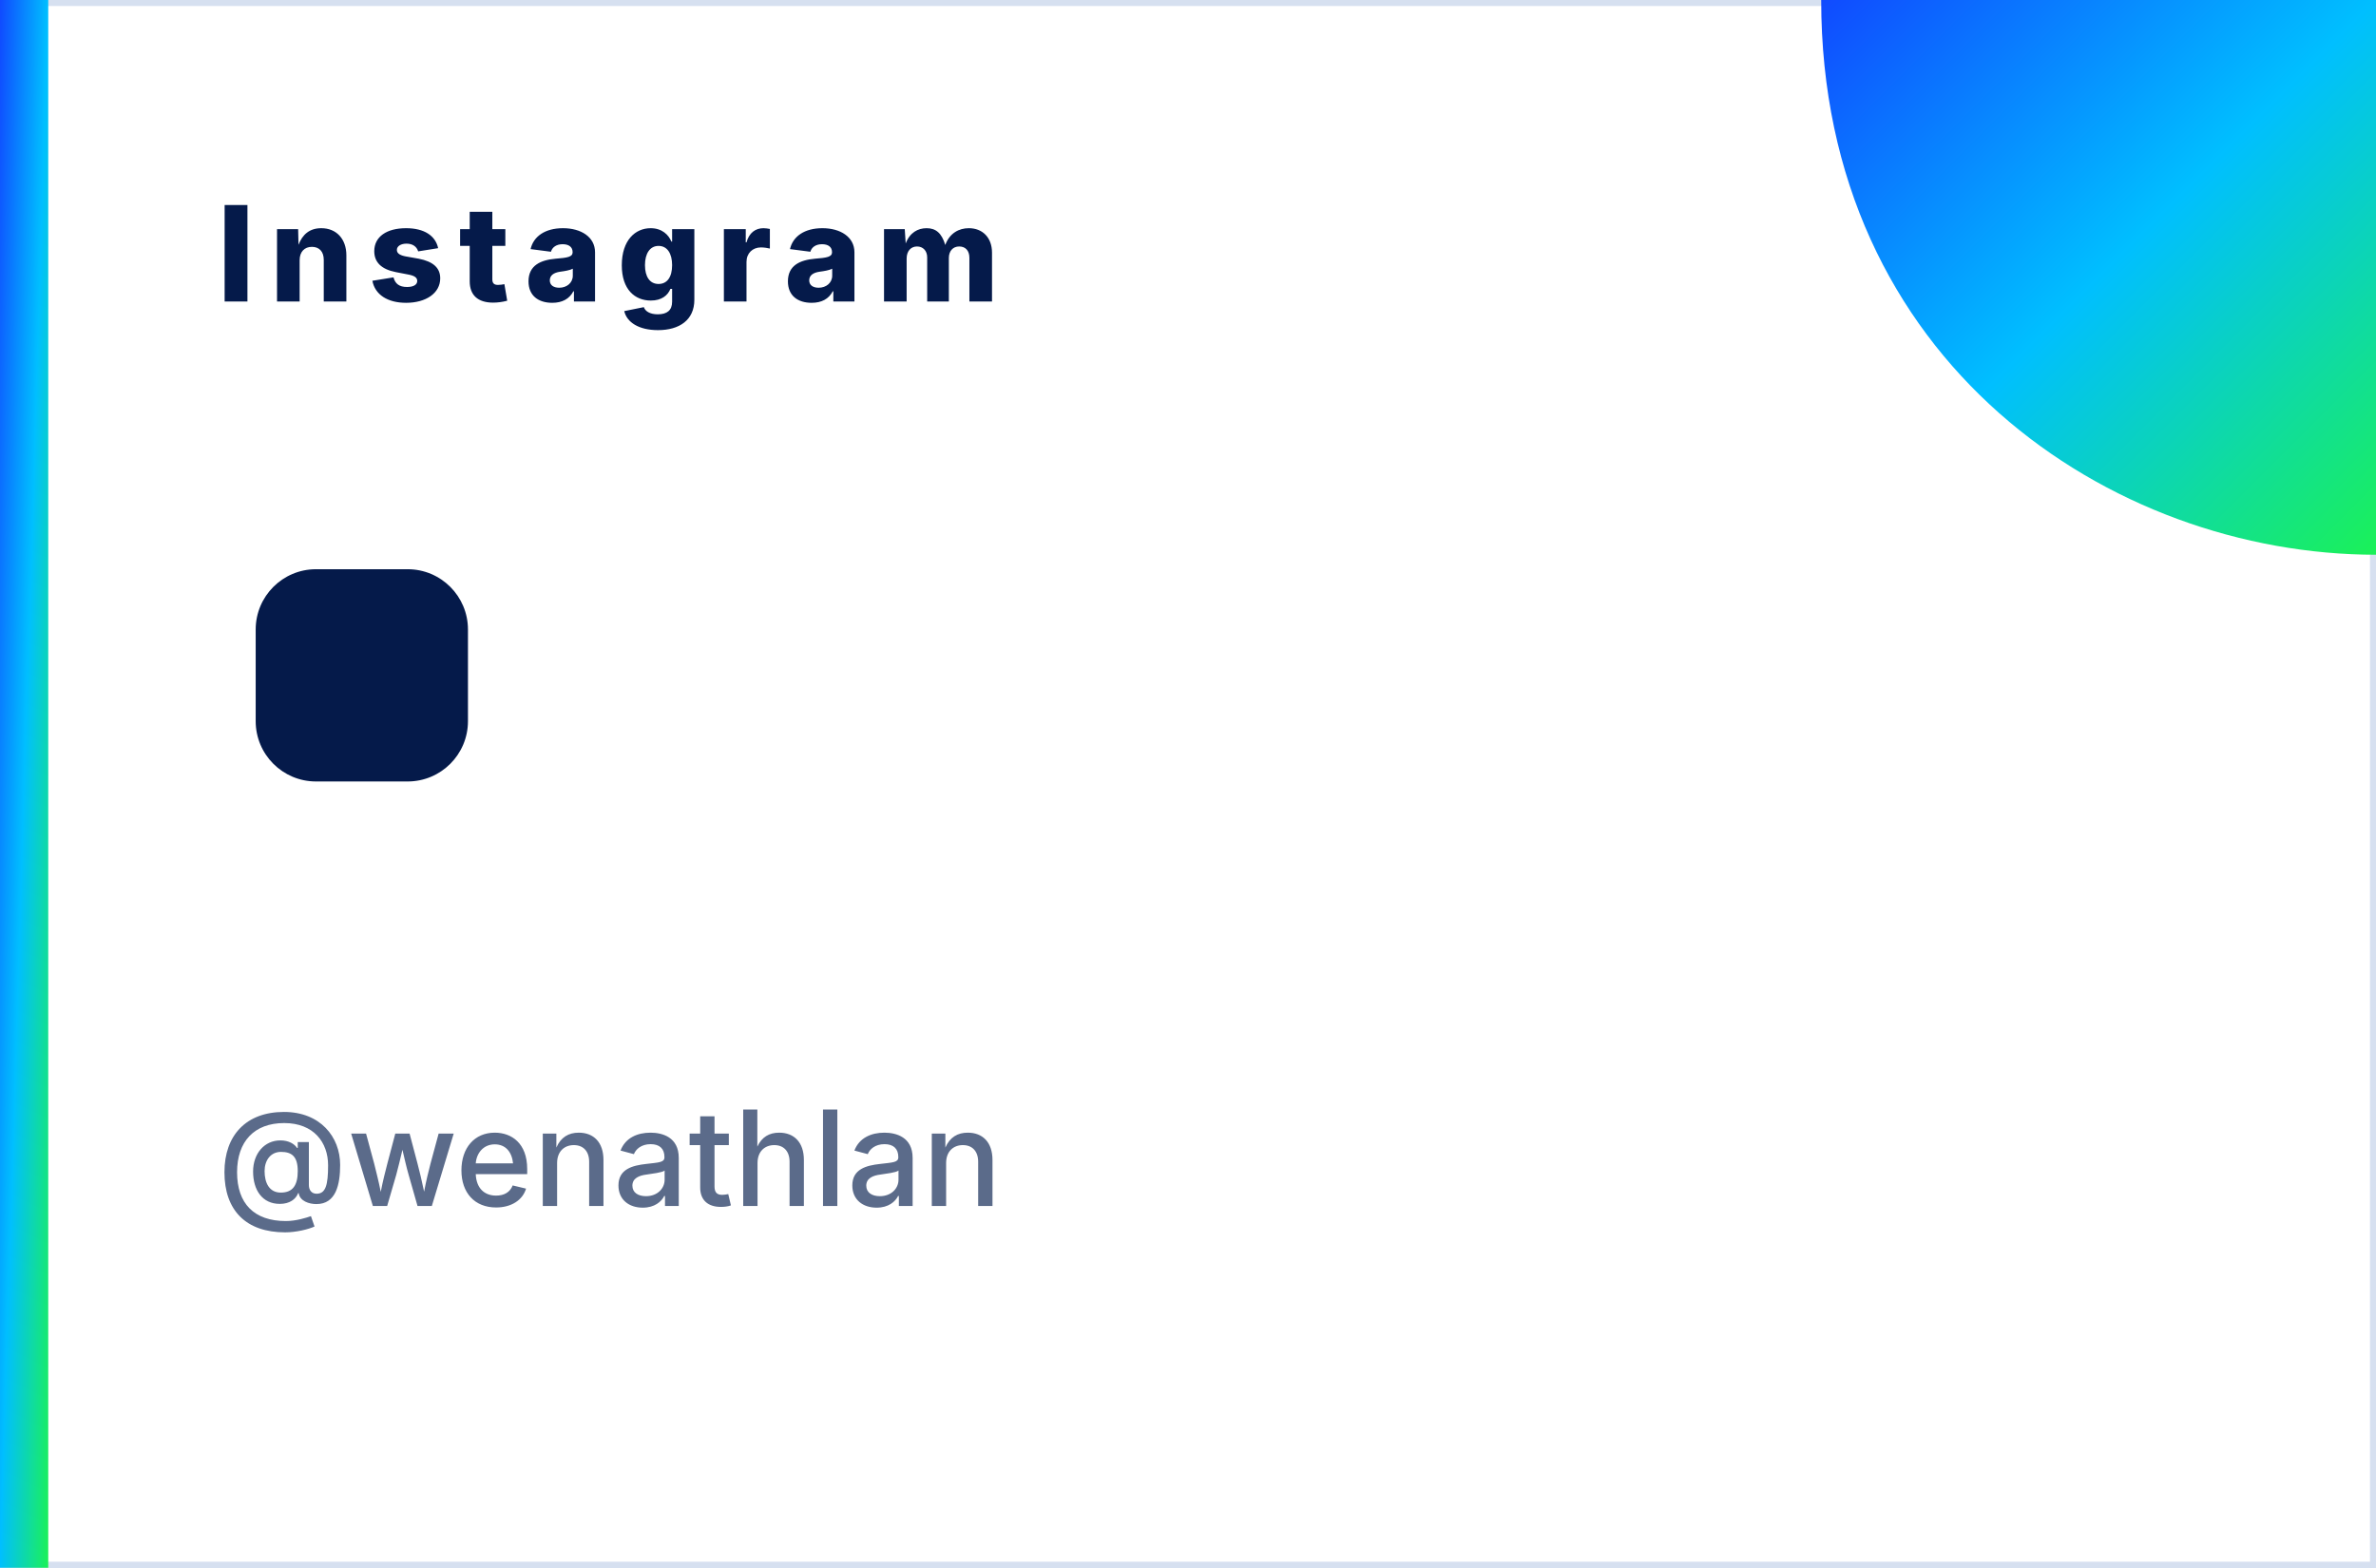
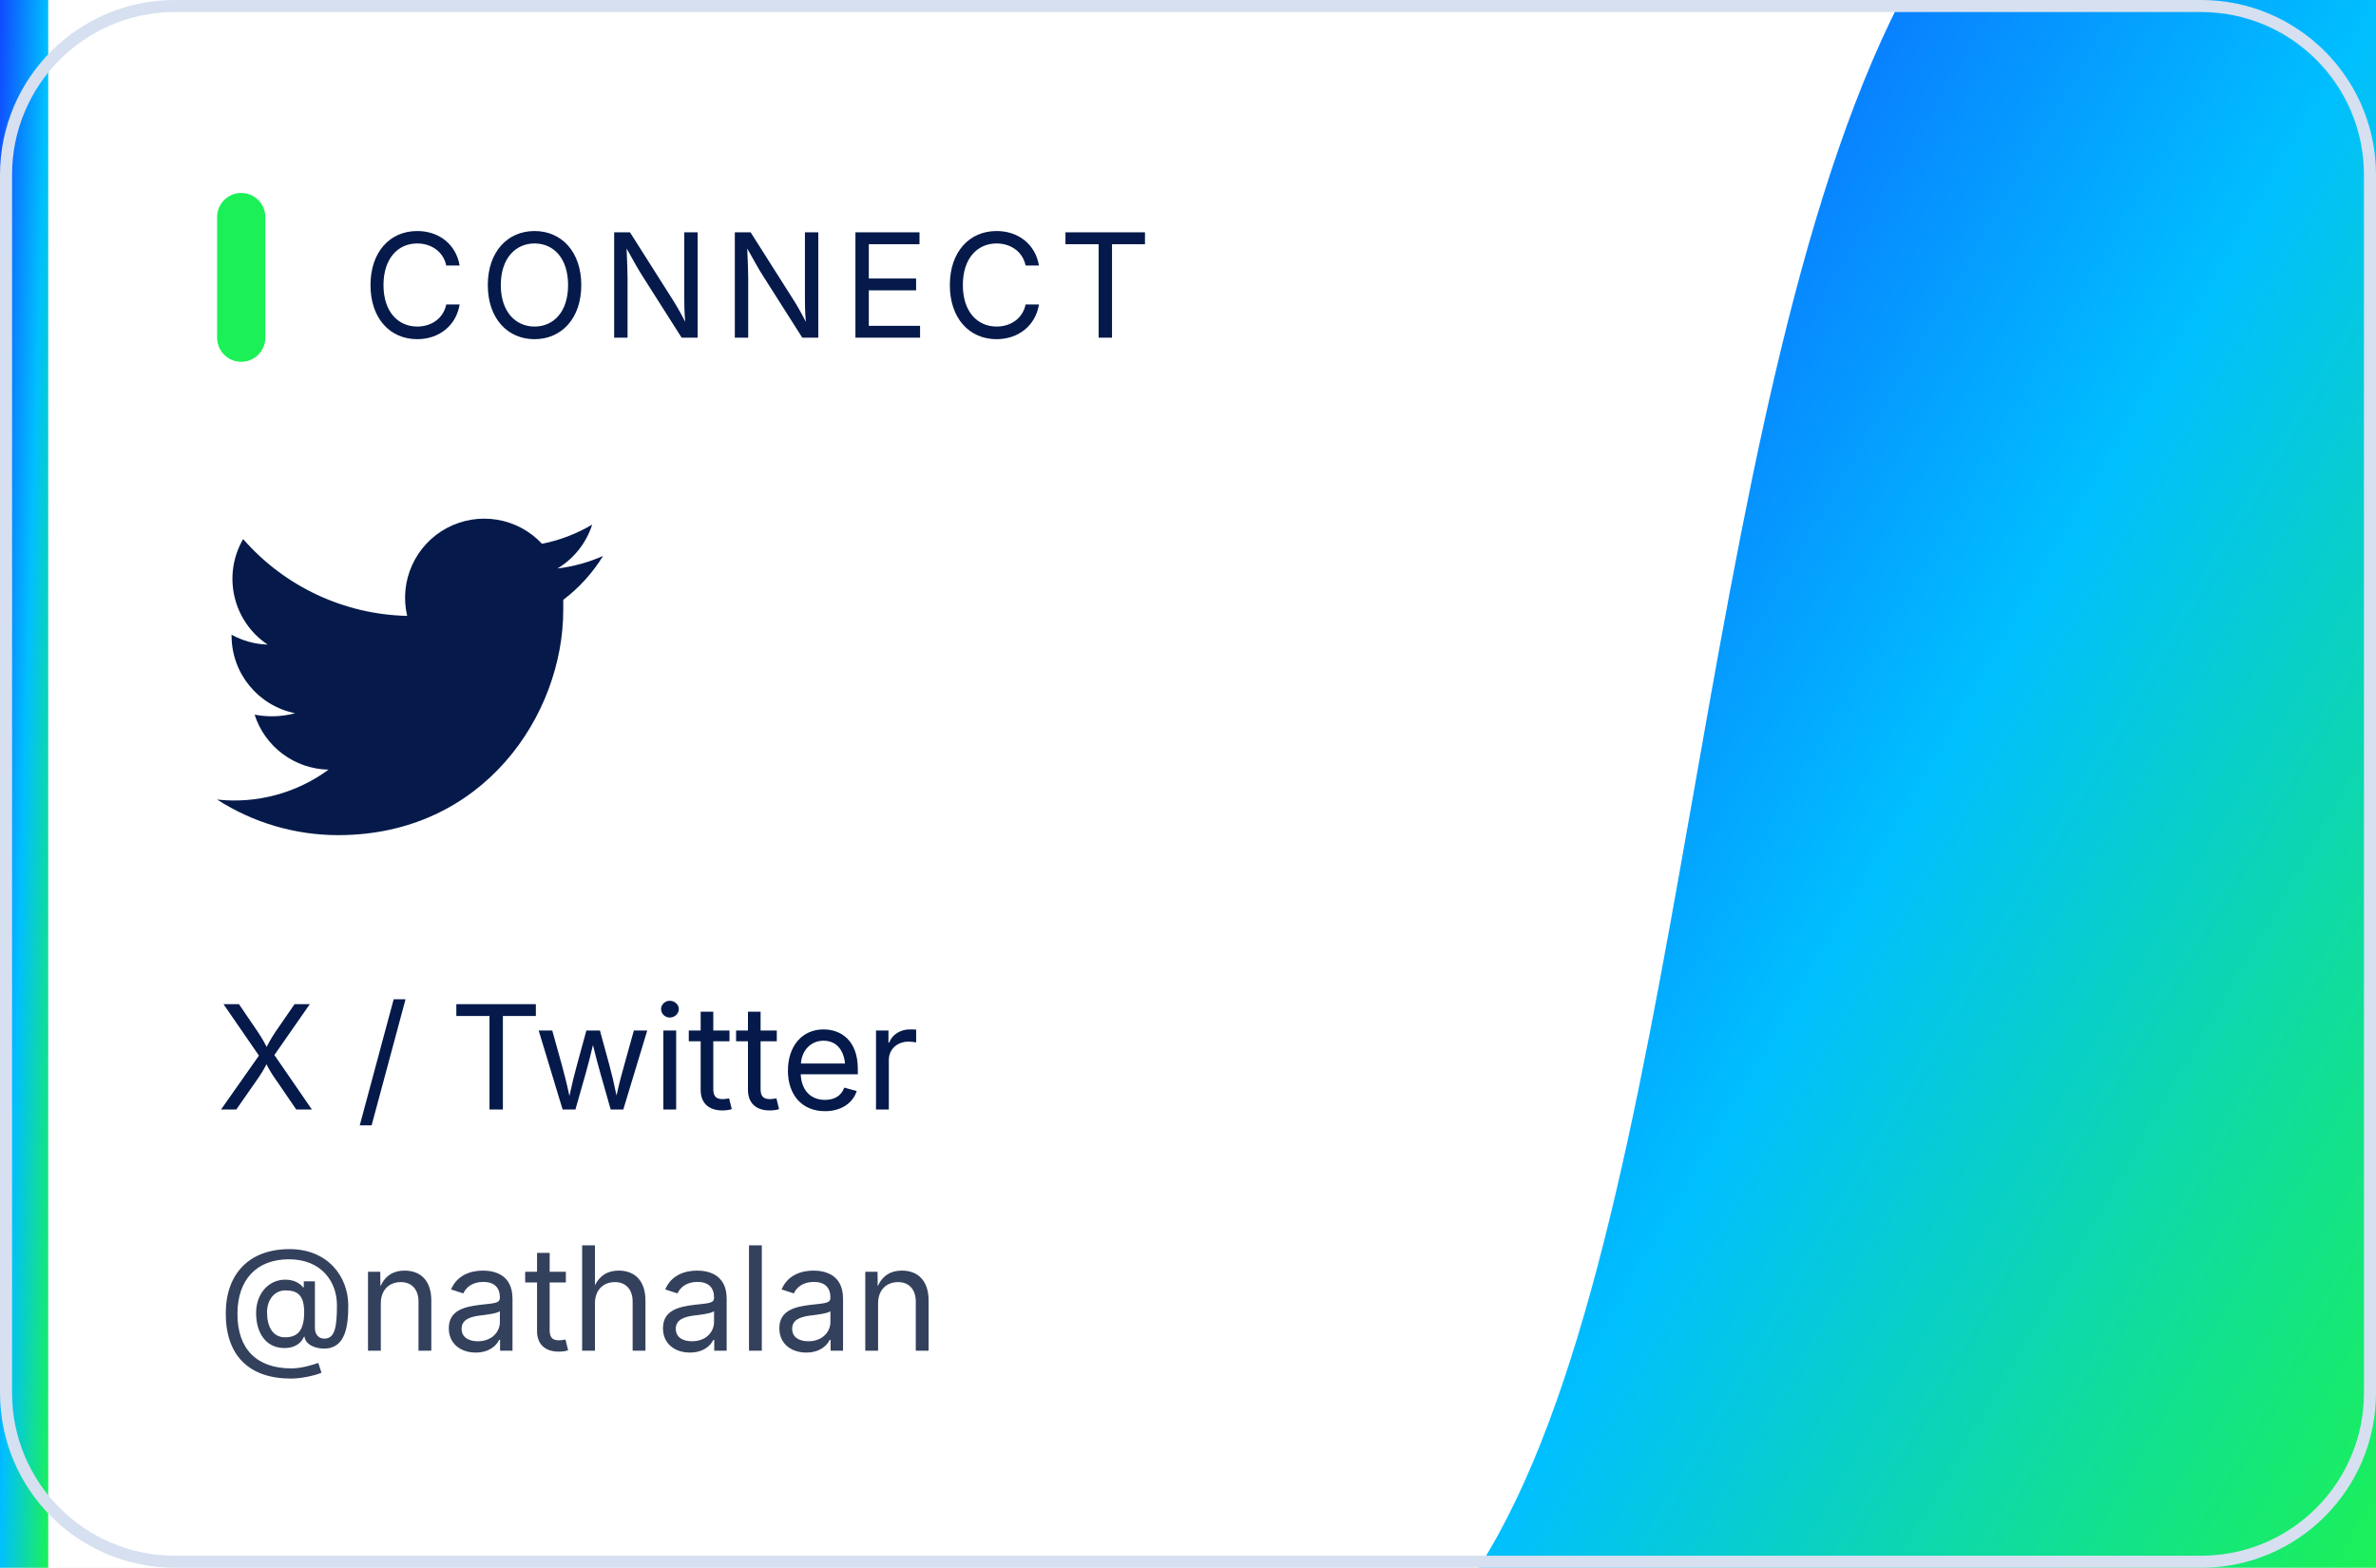
- <svg xmlns="http://www.w3.org/2000/svg" width="197" height="130" viewBox="0 0 197 130" role="img">
+ <svg xmlns="http://www.w3.org/2000/svg" width="197" height="130" viewBox="0 0 197 130" font-family="'Inter','Segoe UI',system-ui,-apple-system,sans-serif">
  <defs>
    <linearGradient id="bg" x1="0" y1="0" x2="1" y2="1">
      <stop offset="0" stop-color="#104AFF" />
      <stop offset="0.5" stop-color="#00BFFF" />
      <stop offset="1" stop-color="#1BF157" />
    </linearGradient>
  </defs>
-   <rect x="0" y="0" width="197" height="130" fill="#ffffff" stroke="#d6e0f0" />
-   <rect x="0" y="0" width="4" height="130" fill="url(#bg)" />
-   <path d="M197 0 L197 46 C 175 46 151 30 151 0 Z" fill="url(#bg)" />
-   <text x="18" y="25" font-family="'Inter','Helvetica Neue','Segoe UI',system-ui,Arial,sans-serif" font-size="11" font-weight="800" letter-spacing="1.2" fill="#051A4A">Instagram</text>
-   <g transform="translate(18 44) scale(1)" fill="#051A4A">
-     <rect x="3.2" y="3.2" width="17.6" height="17.6" rx="5" />
-   </g>
-   <text x="18" y="100" font-family="'Inter','Helvetica Neue','Segoe UI',system-ui,Arial,sans-serif" font-size="11" font-weight="500" fill="#5b6b8a">@wenathlan</text>
+   <rect x="0" y="0" width="197" height="130" fill="#ffffff" />
+   <rect class="barL" x="0" y="0" width="4" height="130" fill="url(#bg)" />
+   <path class="cut" d="M197 0 L197 130 L122.6 130 C 140.1 102.6 140.1 34.2 157.6 0 Z" fill="url(#bg)" />
+   <rect x="18" y="16" width="4" height="14" rx="2" fill="#1BF157" />
+   <text x="30" y="28" font="700 13 'Inter','Segoe UI',system-ui,-apple-system,sans-serif" letter-spacing="0.08em" fill="#051A4A">CONNECT</text>
+   <path transform="translate(18 40)" d="M32 6.1c-1.18.52-2.45.88-3.78 1.04a6.6 6.6 0 002.88-3.64c-1.27.75-2.67 1.3-4.16 1.59a6.56 6.56 0 00-11.18 5.98A18.6 18.6 0 012.16 4.7a6.56 6.56 0 002.03 8.75c-1.08-.03-2.1-.33-2.99-.82v.08a6.56 6.56 0 005.27 6.43c-1.1.3-2.26.33-3.36.12a6.57 6.57 0 006.13 4.56A13.18 13.18 0 010 26.3a18.56 18.56 0 0010.04 2.95c12.06 0 18.66-10 18.66-18.66v-.85A13.3 13.3 0 0032 6.1z" fill="#051A4A" />
+   <text x="18" y="92" font="700 13 'JetBrains Mono','Fira Code','SFMono-Regular',ui-monospace,Consolas,monospace" fill="#051A4A">X / Twitter</text>
+   <text x="18" y="112" font="400 11 'Inter','Segoe UI',system-ui,-apple-system,sans-serif" fill="#33415C">@nathalan</text>
+   <rect x="0.5" y="0.5" width="196" height="129" rx="14" fill="none" stroke="#d6e0f0" />
</svg>
